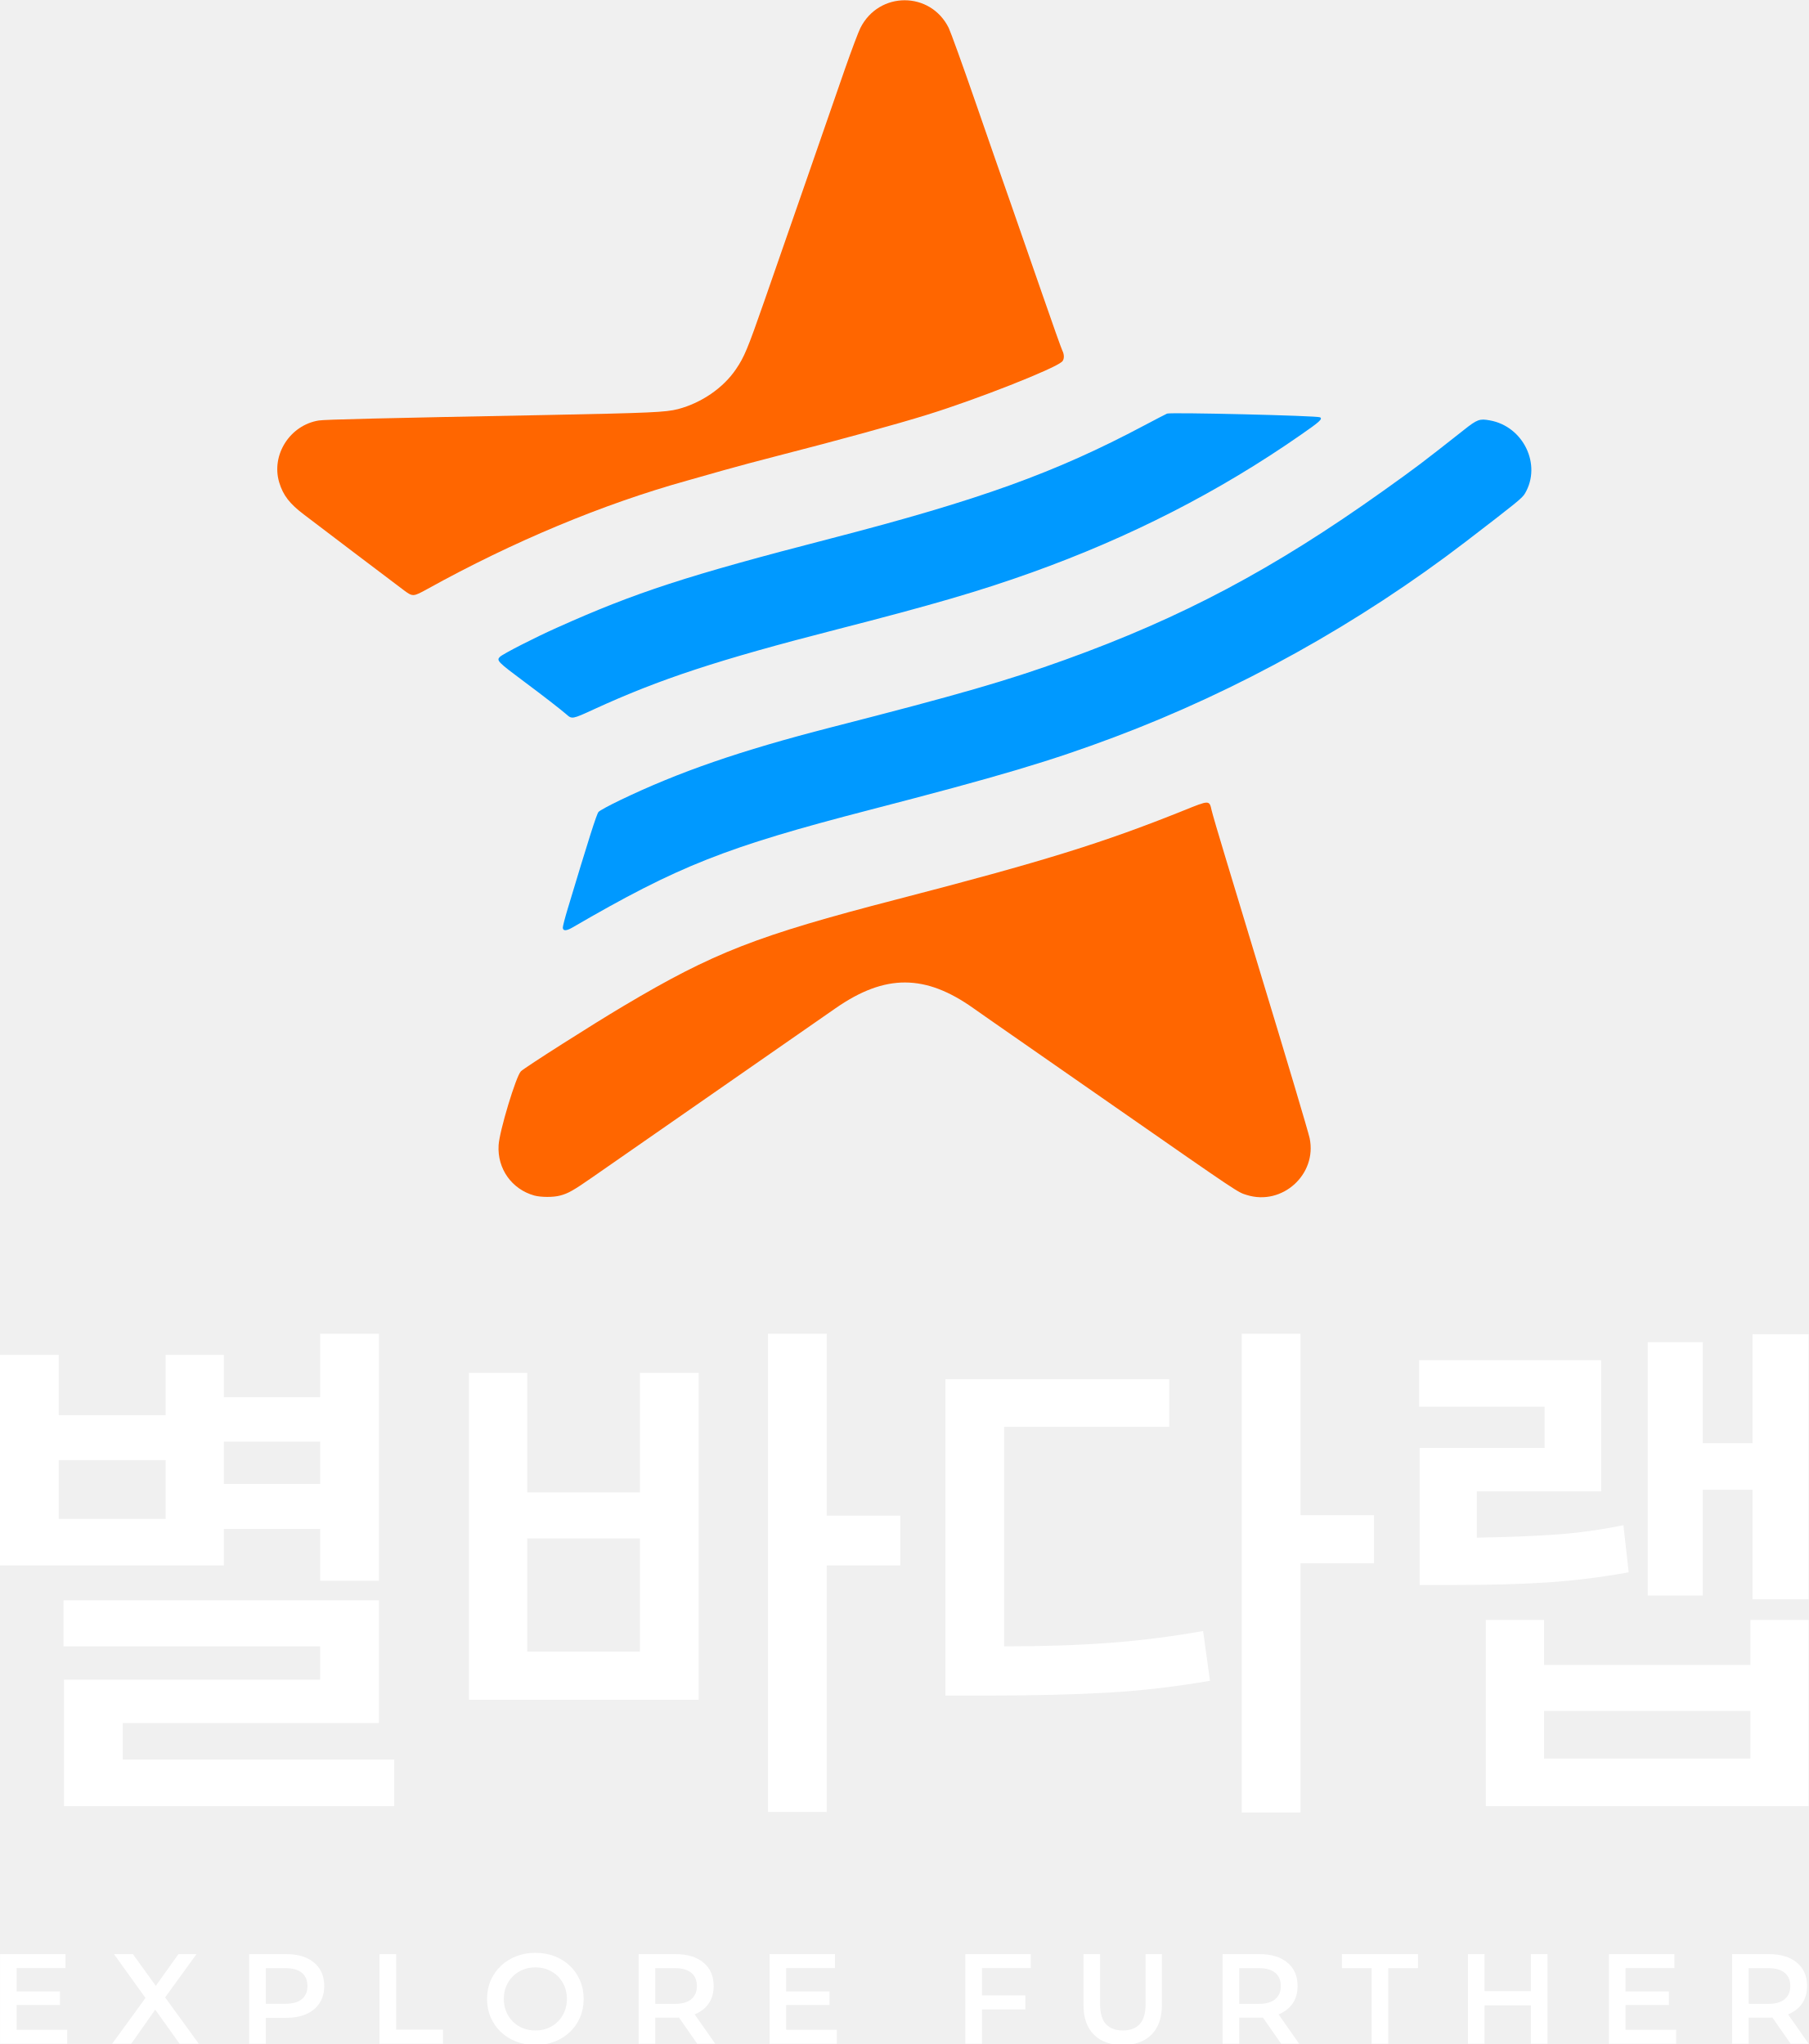
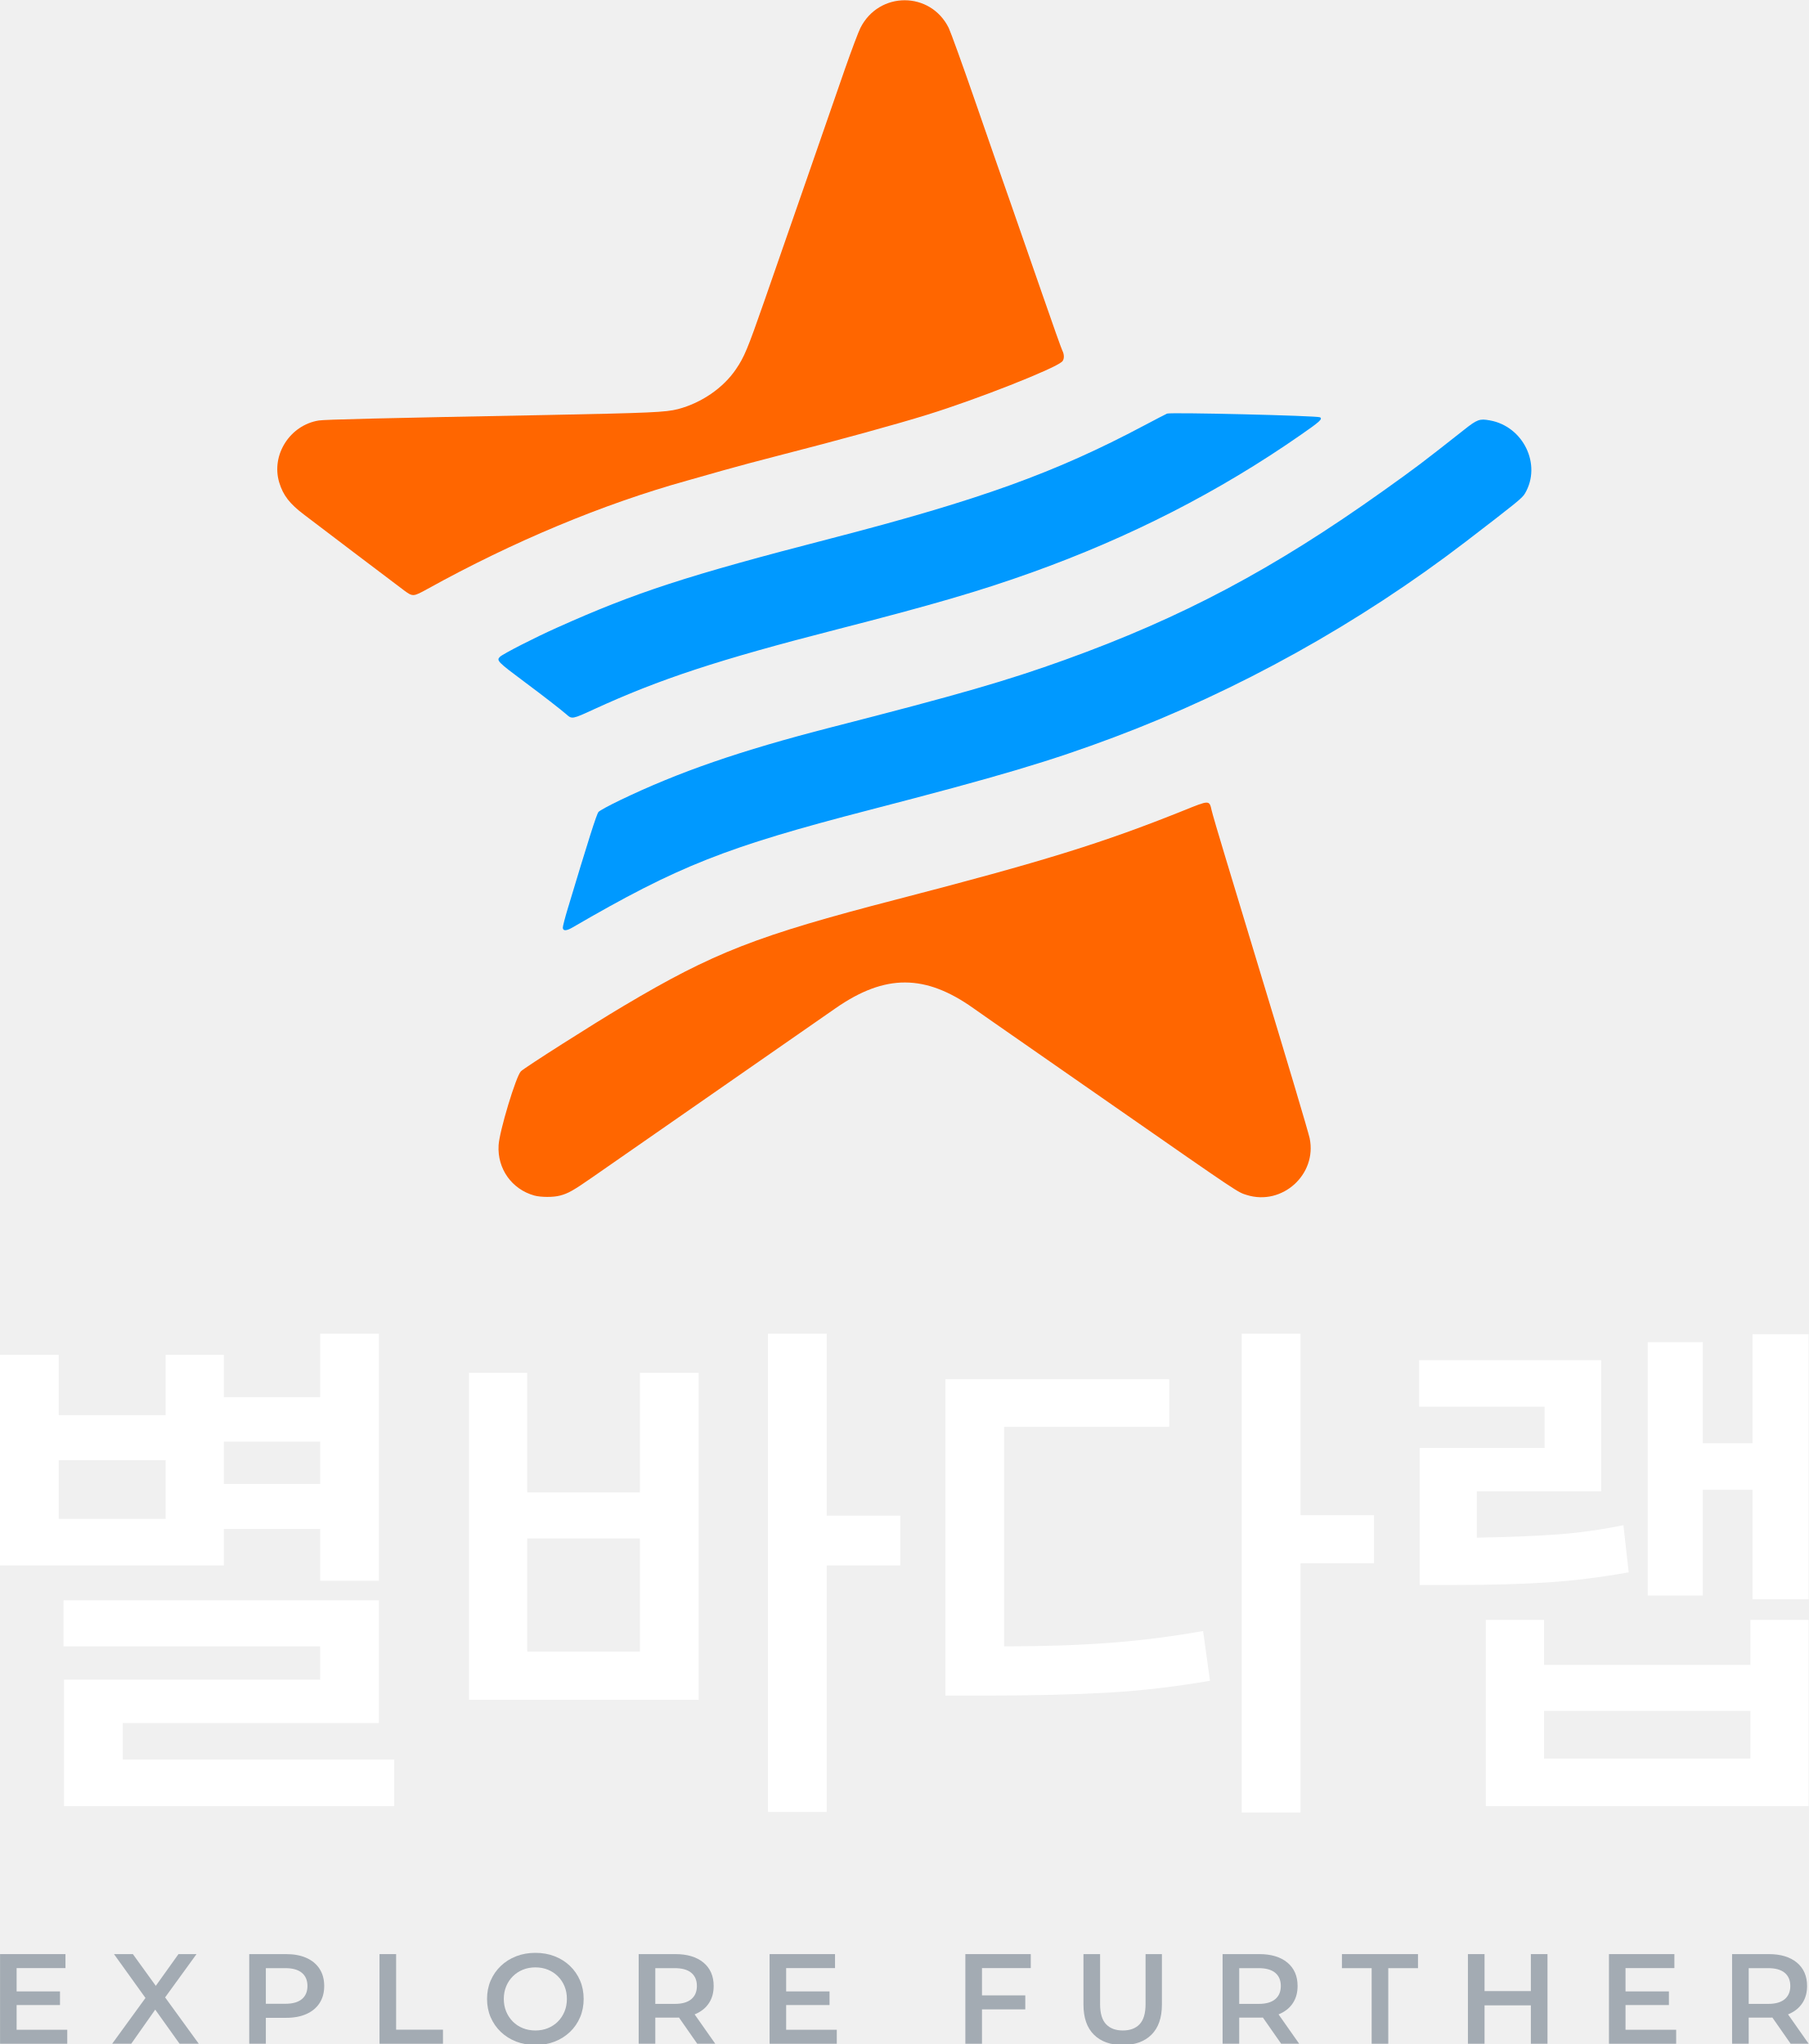
<svg xmlns="http://www.w3.org/2000/svg" viewBox="0 0 690.40 780.25" width="690" height="780" role="img" aria-label="BYULBADA LAB">
  <g transform="translate(62.4043,-31.668) scale(0.417646)">
    <path d="M339.0,1168.6C318.4,1162.9 305.0,1144.1 306.3,1122.6C307.0,1109.8 322.3,1059.2 326.7,1055.0C330.4,1051.4 392.5,1011.9 420.5,995.3C502.9,946.3 542.3,931.0 670.0,897.9C804.3,863.1 858.7,846.2 932.6,816.5C956.1,807.0 955.9,807.0 958.0,816.4C958.6,819.1 964.2,838.4 970.6,859.4C988.1,917.3 997.6,948.9 1003.0,966.5C1026.5,1043.8 1046.4,1110.5 1047.6,1116.2C1054.5,1149.3 1022.5,1178.2 990.2,1168.1C981.7,1165.5 984.5,1167.4 870.0,1087.7C813.1,1048.1 762.9,1013.2 758.5,1010.1C754.1,1007.1 746.0,1001.4 740.5,997.5C696.3,966.0 659.6,965.9 614.5,997.2C602.8,1005.3 414.9,1136.0 392.0,1151.9C374.9,1163.8 369.9,1166.7 362.5,1168.6C356.4,1170.3 345.0,1170.2 339.0,1168.6ZM220.1,615.5C216.7,613.0 196.1,597.4 174.2,580.8C152.4,564.2 131.8,548.6 128.5,546.1C115.3,536.1 109.4,528.5 105.8,516.7C98.2,491.5 115.6,464.2 142.0,460.0C147.9,459.1 197.8,457.9 350.0,455.0C445.8,453.1 458.9,452.5 470.3,449.6C491.8,443.9 511.6,430.3 523.2,413.2C530.9,401.9 533.9,394.6 549.1,351.0C556.8,328.7 574.2,278.8 587.7,240.0C601.1,201.2 617.0,155.5 622.9,138.5C628.9,121.4 635.2,104.6 637.0,101.1C654.0,67.4 701.0,67.4 717.7,101.1C719.4,104.6 730.4,134.9 742.0,168.5C753.6,202.1 768.1,243.7 774.2,261.0C780.2,278.3 793.0,315.2 802.7,343.0C812.3,370.8 820.8,394.7 821.6,396.2C823.5,399.9 823.4,404.4 821.2,406.3C813.9,412.9 743.7,440.6 698.5,454.6C670.3,463.4 616.4,478.2 562.5,492.0C544.9,496.5 522.2,502.6 512.0,505.5C501.8,508.4 486.8,512.7 478.5,515.0C401.6,536.4 319.5,570.7 241.5,613.9C228.3,621.2 227.9,621.2 220.1,615.5Z" fill="#ff6600" />
    <path d="M365.0,923.6C365.0,922.3 367.0,914.5 369.5,906.3C388.6,842.8 395.9,819.8 397.6,817.9C398.6,816.7 407.4,811.9 417.0,807.3C471.2,781.2 526.8,762.0 610.0,740.6C727.5,710.5 770.7,698.0 824.0,678.8C930.8,640.3 1014.0,596.2 1114.5,524.6C1145.5,502.5 1150.7,498.5 1188.5,468.7C1200.7,459.0 1202.9,458.2 1212.2,459.9C1242.9,465.3 1259.9,500.4 1244.4,526.7C1241.9,531.0 1237.4,534.6 1190.0,571.0C1092.7,645.5 982.4,706.9 869.1,749.5C811.1,771.3 764.1,785.3 645.5,816.0C513.5,850.2 470.9,867.1 373.5,923.7C368.1,926.8 365.0,926.8 365.0,923.6ZM368.3,728.7C363.5,724.5 346.1,711.0 330.5,699.4C305.3,680.6 304.1,679.4 307.6,676.0C310.3,673.4 339.3,658.5 359.5,649.5C431.4,617.2 478.3,601.9 609.5,568.0C746.3,532.6 815.2,507.7 896.3,464.6C906.9,459.0 916.3,454.1 917.3,453.7C920.8,452.4 1054.8,455.6 1057.1,457.1C1059.6,458.6 1056.9,461.1 1039.4,473.2C964.6,525.3 883.3,566.8 793.5,599.0C747.0,615.7 702.5,628.7 615.5,651.0C506.8,678.9 453.6,696.4 393.3,724.1C373.8,733.1 373.3,733.2 368.3,728.7Z" fill="#0099ff" />
  </g>
  <path d="M144.636 603.477H122.213V583.68H85.448V597.619H0.0V517.22H22.423V540.249H63.228V517.22H85.448V533.381H122.213V509.14H144.636ZM144.636 657.816H46.865V671.755H150.494V689.531H24.443V641.252H122.213V628.525H24.241V610.951H144.636ZM63.228 579.842V557.419H22.423V579.842ZM122.213 566.51V550.349H85.448V566.51Z" fill="#FFFFFF" />
  <path d="M315.581 578.63H343.66V597.619H315.581V691.753H293.159V509.14H315.581ZM201.246 569.742H244.273V524.089H266.696V648.928H179.026V524.089H201.246ZM244.273 630.546V587.316H201.246V630.546Z" fill="#FFFFFF" />
  <path d="M496.425 578.428H524.504V596.811H496.425V691.955H474.002V509.14H496.425ZM446.327 544.693H383.302V628.525Q405.421 628.525 423.198 627.212Q440.974 625.899 459.256 622.667L461.882 641.656Q442.085 645.09 422.743 646.201Q403.401 647.312 376.03 647.312H360.879V526.513H446.327Z" fill="#FFFFFF" />
  <path d="M690.399 610.547H668.986V568.732H649.998V609.133H628.989V512.372H649.998V550.955H668.986V509.342H690.399ZM589.396 635.596H668.178V618.425H690.399V689.531H567.175V618.425H589.396ZM668.178 671.351V653.17H589.396V671.351ZM611.213 569.338H563.741V587.013Q581.72 586.71 594.244 585.801Q606.768 584.892 619.697 582.266L621.717 600.245Q606.061 603.073 591.063 604.083Q576.064 605.093 554.449 605.093H541.925V552.773H589.598V537.017H541.723V519.24H611.213Z" fill="#FFFFFF" />
-   <path d="M0.022 780.255V746.028H24.991V751.368H6.342V774.915H25.669V780.255ZM5.857 765.478V760.273H22.901V765.478Z" fill="#FFFFFF" />
-   <path d="M42.817 780.255 57.263 760.384 57.257 765.174 43.512 746.028H50.722L60.946 760.188L57.975 760.237L68.13 746.028H75.015L61.356 764.861V760.248L75.877 780.255H68.55L57.815 765.21L60.676 765.203L50.095 780.255Z" fill="#FFFFFF" />
-   <path d="M95.136 780.255V746.028H109.188Q113.724 746.028 116.986 747.486Q120.248 748.944 122.006 751.683Q123.764 754.422 123.764 758.213Q123.764 761.96 122.006 764.696Q120.248 767.432 116.986 768.893Q113.724 770.355 109.188 770.355H98.647L101.482 767.417V780.255ZM101.482 768.093 98.647 764.989H108.923Q113.106 764.989 115.235 763.211Q117.363 761.433 117.363 758.213Q117.363 754.95 115.235 753.171Q113.106 751.393 108.923 751.393H98.647L101.482 748.29Z" fill="#FFFFFF" />
-   <path d="M144.87 780.255V746.028H151.215V774.883H169.093V780.255Z" fill="#FFFFFF" />
-   <path d="M204.392 780.739Q200.412 780.739 197.028 779.419Q193.644 778.099 191.159 775.721Q188.674 773.343 187.296 770.142Q185.917 766.94 185.917 763.138Q185.917 759.337 187.296 756.139Q188.674 752.942 191.165 750.557Q193.655 748.172 197.024 746.858Q200.393 745.543 204.38 745.543Q208.372 745.543 211.726 746.85Q215.08 748.156 217.561 750.528Q220.042 752.9 221.421 756.111Q222.8 759.323 222.8 763.143Q222.8 766.962 221.421 770.174Q220.042 773.386 217.561 775.756Q215.08 778.126 211.726 779.433Q208.372 780.739 204.392 780.739ZM204.379 775.189Q206.972 775.189 209.157 774.298Q211.341 773.407 212.964 771.781Q214.587 770.155 215.493 767.957Q216.399 765.759 216.399 763.129Q216.399 760.498 215.498 758.317Q214.596 756.135 212.971 754.507Q211.347 752.878 209.16 751.986Q206.973 751.094 204.38 751.094Q201.787 751.094 199.59 751.987Q197.393 752.881 195.761 754.512Q194.129 756.143 193.223 758.328Q192.318 760.513 192.318 763.127Q192.318 765.742 193.221 767.94Q194.125 770.138 195.753 771.779Q197.382 773.42 199.584 774.304Q201.786 775.189 204.379 775.189Z" fill="#FFFFFF" />
-   <path d="M243.798 780.255V746.028H257.786Q264.637 746.028 268.531 749.265Q272.426 752.503 272.426 758.213Q272.426 761.96 270.668 764.672Q268.91 767.383 265.648 768.835Q262.386 770.287 257.85 770.287H247.309L250.144 767.417V780.255ZM266.159 780.255 257.494 767.829H264.311L273.032 780.255ZM250.144 768.093 247.309 765.032H257.585Q261.769 765.032 263.897 763.232Q266.025 761.433 266.025 758.213Q266.025 754.95 263.897 753.171Q261.769 751.393 257.585 751.393H247.309L250.144 748.29Z" fill="#FFFFFF" />
-   <path d="M293.776 780.255V746.028H318.746V751.368H300.096V774.915H319.424V780.255ZM299.612 765.478V760.273H316.656V765.478Z" fill="#FFFFFF" />
-   <path d="M368.501 780.255V746.028H393.471V751.368H374.847V780.255ZM374.32 767.131V761.791H391.381V767.131Z" fill="#FFFFFF" />
-   <path d="M428.56 780.739Q421.539 780.739 417.565 776.783Q413.59 772.827 413.59 765.321V746.028H419.935V765.106Q419.935 770.381 422.205 772.785Q424.474 775.189 428.615 775.189Q432.763 775.189 435.03 772.785Q437.296 770.381 437.296 765.106V746.028H443.531V765.321Q443.531 772.827 439.556 776.783Q435.581 780.739 428.56 780.739Z" fill="#FFFFFF" />
-   <path d="M466.697 780.255V746.028H480.685Q487.535 746.028 491.43 749.265Q495.324 752.503 495.324 758.213Q495.324 761.96 493.566 764.672Q491.808 767.383 488.546 768.835Q485.284 770.287 480.748 770.287H470.207L473.042 767.417V780.255ZM489.057 780.255 480.392 767.829H487.209L495.93 780.255ZM473.042 768.093 470.207 765.032H480.483Q484.667 765.032 486.795 763.232Q488.923 761.433 488.923 758.213Q488.923 754.95 486.795 753.171Q484.667 751.393 480.483 751.393H470.207L473.042 748.29Z" fill="#FFFFFF" />
-   <path d="M523.596 780.255V751.4H512.252V746.028H541.285V751.4H529.941V780.255Z" fill="#FFFFFF" />
-   <path d="M584.374 780.255V746.028H590.72V780.255ZM560.345 780.255V746.028H566.69V780.255ZM566.163 765.596V760.155H584.859V765.596Z" fill="#FFFFFF" />
-   <path d="M614.185 780.255V746.028H639.155V751.368H620.506V774.915H639.833V780.255ZM620.021 765.478V760.273H637.065V765.478Z" fill="#FFFFFF" />
-   <path d="M661.181 780.255V746.028H675.169Q682.019 746.028 685.913 749.265Q689.808 752.503 689.808 758.213Q689.808 761.96 688.05 764.672Q686.292 767.383 683.03 768.835Q679.768 770.287 675.232 770.287H664.691L667.526 767.417V780.255ZM683.541 780.255 674.876 767.829H681.693L690.414 780.255ZM667.526 768.093 664.691 765.032H674.967Q679.151 765.032 681.279 763.232Q683.407 761.433 683.407 758.213Q683.407 754.95 681.279 753.171Q679.151 751.393 674.967 751.393H664.691L667.526 748.29Z" fill="#FFFFFF" />
+   <path d="M0.022 780.255V746.028H24.991V751.368H6.342V774.915H25.669V780.255ZM5.857 765.478V760.273H22.901V765.478Z" fill="#A3ABB3" />
+   <path d="M42.817 780.255 57.263 760.384 57.257 765.174 43.512 746.028H50.722L60.946 760.188L57.975 760.237L68.13 746.028H75.015L61.356 764.861V760.248L75.877 780.255H68.55L57.815 765.21L60.676 765.203L50.095 780.255Z" fill="#A3ABB3" />
+   <path d="M95.136 780.255V746.028H109.188Q113.724 746.028 116.986 747.486Q120.248 748.944 122.006 751.683Q123.764 754.422 123.764 758.213Q123.764 761.96 122.006 764.696Q120.248 767.432 116.986 768.893Q113.724 770.355 109.188 770.355H98.647L101.482 767.417V780.255ZM101.482 768.093 98.647 764.989H108.923Q113.106 764.989 115.235 763.211Q117.363 761.433 117.363 758.213Q117.363 754.95 115.235 753.171Q113.106 751.393 108.923 751.393H98.647L101.482 748.29Z" fill="#A3ABB3" />
+   <path d="M144.87 780.255V746.028H151.215V774.883H169.093V780.255Z" fill="#A3ABB3" />
+   <path d="M204.392 780.739Q200.412 780.739 197.028 779.419Q193.644 778.099 191.159 775.721Q188.674 773.343 187.296 770.142Q185.917 766.94 185.917 763.138Q185.917 759.337 187.296 756.139Q188.674 752.942 191.165 750.557Q193.655 748.172 197.024 746.858Q200.393 745.543 204.38 745.543Q208.372 745.543 211.726 746.85Q215.08 748.156 217.561 750.528Q220.042 752.9 221.421 756.111Q222.8 759.323 222.8 763.143Q222.8 766.962 221.421 770.174Q220.042 773.386 217.561 775.756Q215.08 778.126 211.726 779.433Q208.372 780.739 204.392 780.739ZM204.379 775.189Q206.972 775.189 209.157 774.298Q211.341 773.407 212.964 771.781Q214.587 770.155 215.493 767.957Q216.399 765.759 216.399 763.129Q216.399 760.498 215.498 758.317Q214.596 756.135 212.971 754.507Q211.347 752.878 209.16 751.986Q206.973 751.094 204.38 751.094Q201.787 751.094 199.59 751.987Q197.393 752.881 195.761 754.512Q194.129 756.143 193.223 758.328Q192.318 760.513 192.318 763.127Q192.318 765.742 193.221 767.94Q194.125 770.138 195.753 771.779Q197.382 773.42 199.584 774.304Q201.786 775.189 204.379 775.189Z" fill="#A3ABB3" />
+   <path d="M243.798 780.255V746.028H257.786Q264.637 746.028 268.531 749.265Q272.426 752.503 272.426 758.213Q272.426 761.96 270.668 764.672Q268.91 767.383 265.648 768.835Q262.386 770.287 257.85 770.287H247.309L250.144 767.417V780.255ZM266.159 780.255 257.494 767.829H264.311L273.032 780.255ZM250.144 768.093 247.309 765.032H257.585Q261.769 765.032 263.897 763.232Q266.025 761.433 266.025 758.213Q266.025 754.95 263.897 753.171Q261.769 751.393 257.585 751.393H247.309L250.144 748.29Z" fill="#A3ABB3" />
+   <path d="M293.776 780.255V746.028H318.746V751.368H300.096V774.915H319.424V780.255ZM299.612 765.478V760.273H316.656V765.478Z" fill="#A3ABB3" />
+   <path d="M368.501 780.255V746.028H393.471V751.368H374.847V780.255ZM374.32 767.131V761.791H391.381V767.131Z" fill="#A3ABB3" />
+   <path d="M428.56 780.739Q421.539 780.739 417.565 776.783Q413.59 772.827 413.59 765.321V746.028H419.935V765.106Q419.935 770.381 422.205 772.785Q424.474 775.189 428.615 775.189Q432.763 775.189 435.03 772.785Q437.296 770.381 437.296 765.106V746.028H443.531V765.321Q443.531 772.827 439.556 776.783Q435.581 780.739 428.56 780.739Z" fill="#A3ABB3" />
+   <path d="M466.697 780.255V746.028H480.685Q487.535 746.028 491.43 749.265Q495.324 752.503 495.324 758.213Q495.324 761.96 493.566 764.672Q491.808 767.383 488.546 768.835Q485.284 770.287 480.748 770.287H470.207L473.042 767.417V780.255ZM489.057 780.255 480.392 767.829H487.209L495.93 780.255ZM473.042 768.093 470.207 765.032H480.483Q484.667 765.032 486.795 763.232Q488.923 761.433 488.923 758.213Q488.923 754.95 486.795 753.171Q484.667 751.393 480.483 751.393H470.207L473.042 748.29Z" fill="#A3ABB3" />
+   <path d="M523.596 780.255V751.4H512.252V746.028H541.285V751.4H529.941V780.255Z" fill="#A3ABB3" />
+   <path d="M584.374 780.255V746.028H590.72V780.255ZM560.345 780.255V746.028H566.69V780.255ZM566.163 765.596V760.155H584.859V765.596Z" fill="#A3ABB3" />
+   <path d="M614.185 780.255V746.028H639.155V751.368H620.506V774.915H639.833V780.255ZM620.021 765.478V760.273H637.065V765.478Z" fill="#A3ABB3" />
+   <path d="M661.181 780.255V746.028H675.169Q682.019 746.028 685.913 749.265Q689.808 752.503 689.808 758.213Q689.808 761.96 688.05 764.672Q686.292 767.383 683.03 768.835Q679.768 770.287 675.232 770.287H664.691L667.526 767.417V780.255ZM683.541 780.255 674.876 767.829H681.693L690.414 780.255ZM667.526 768.093 664.691 765.032H674.967Q679.151 765.032 681.279 763.232Q683.407 761.433 683.407 758.213Q683.407 754.95 681.279 753.171Q679.151 751.393 674.967 751.393H664.691L667.526 748.29Z" fill="#A3ABB3" />
</svg>
